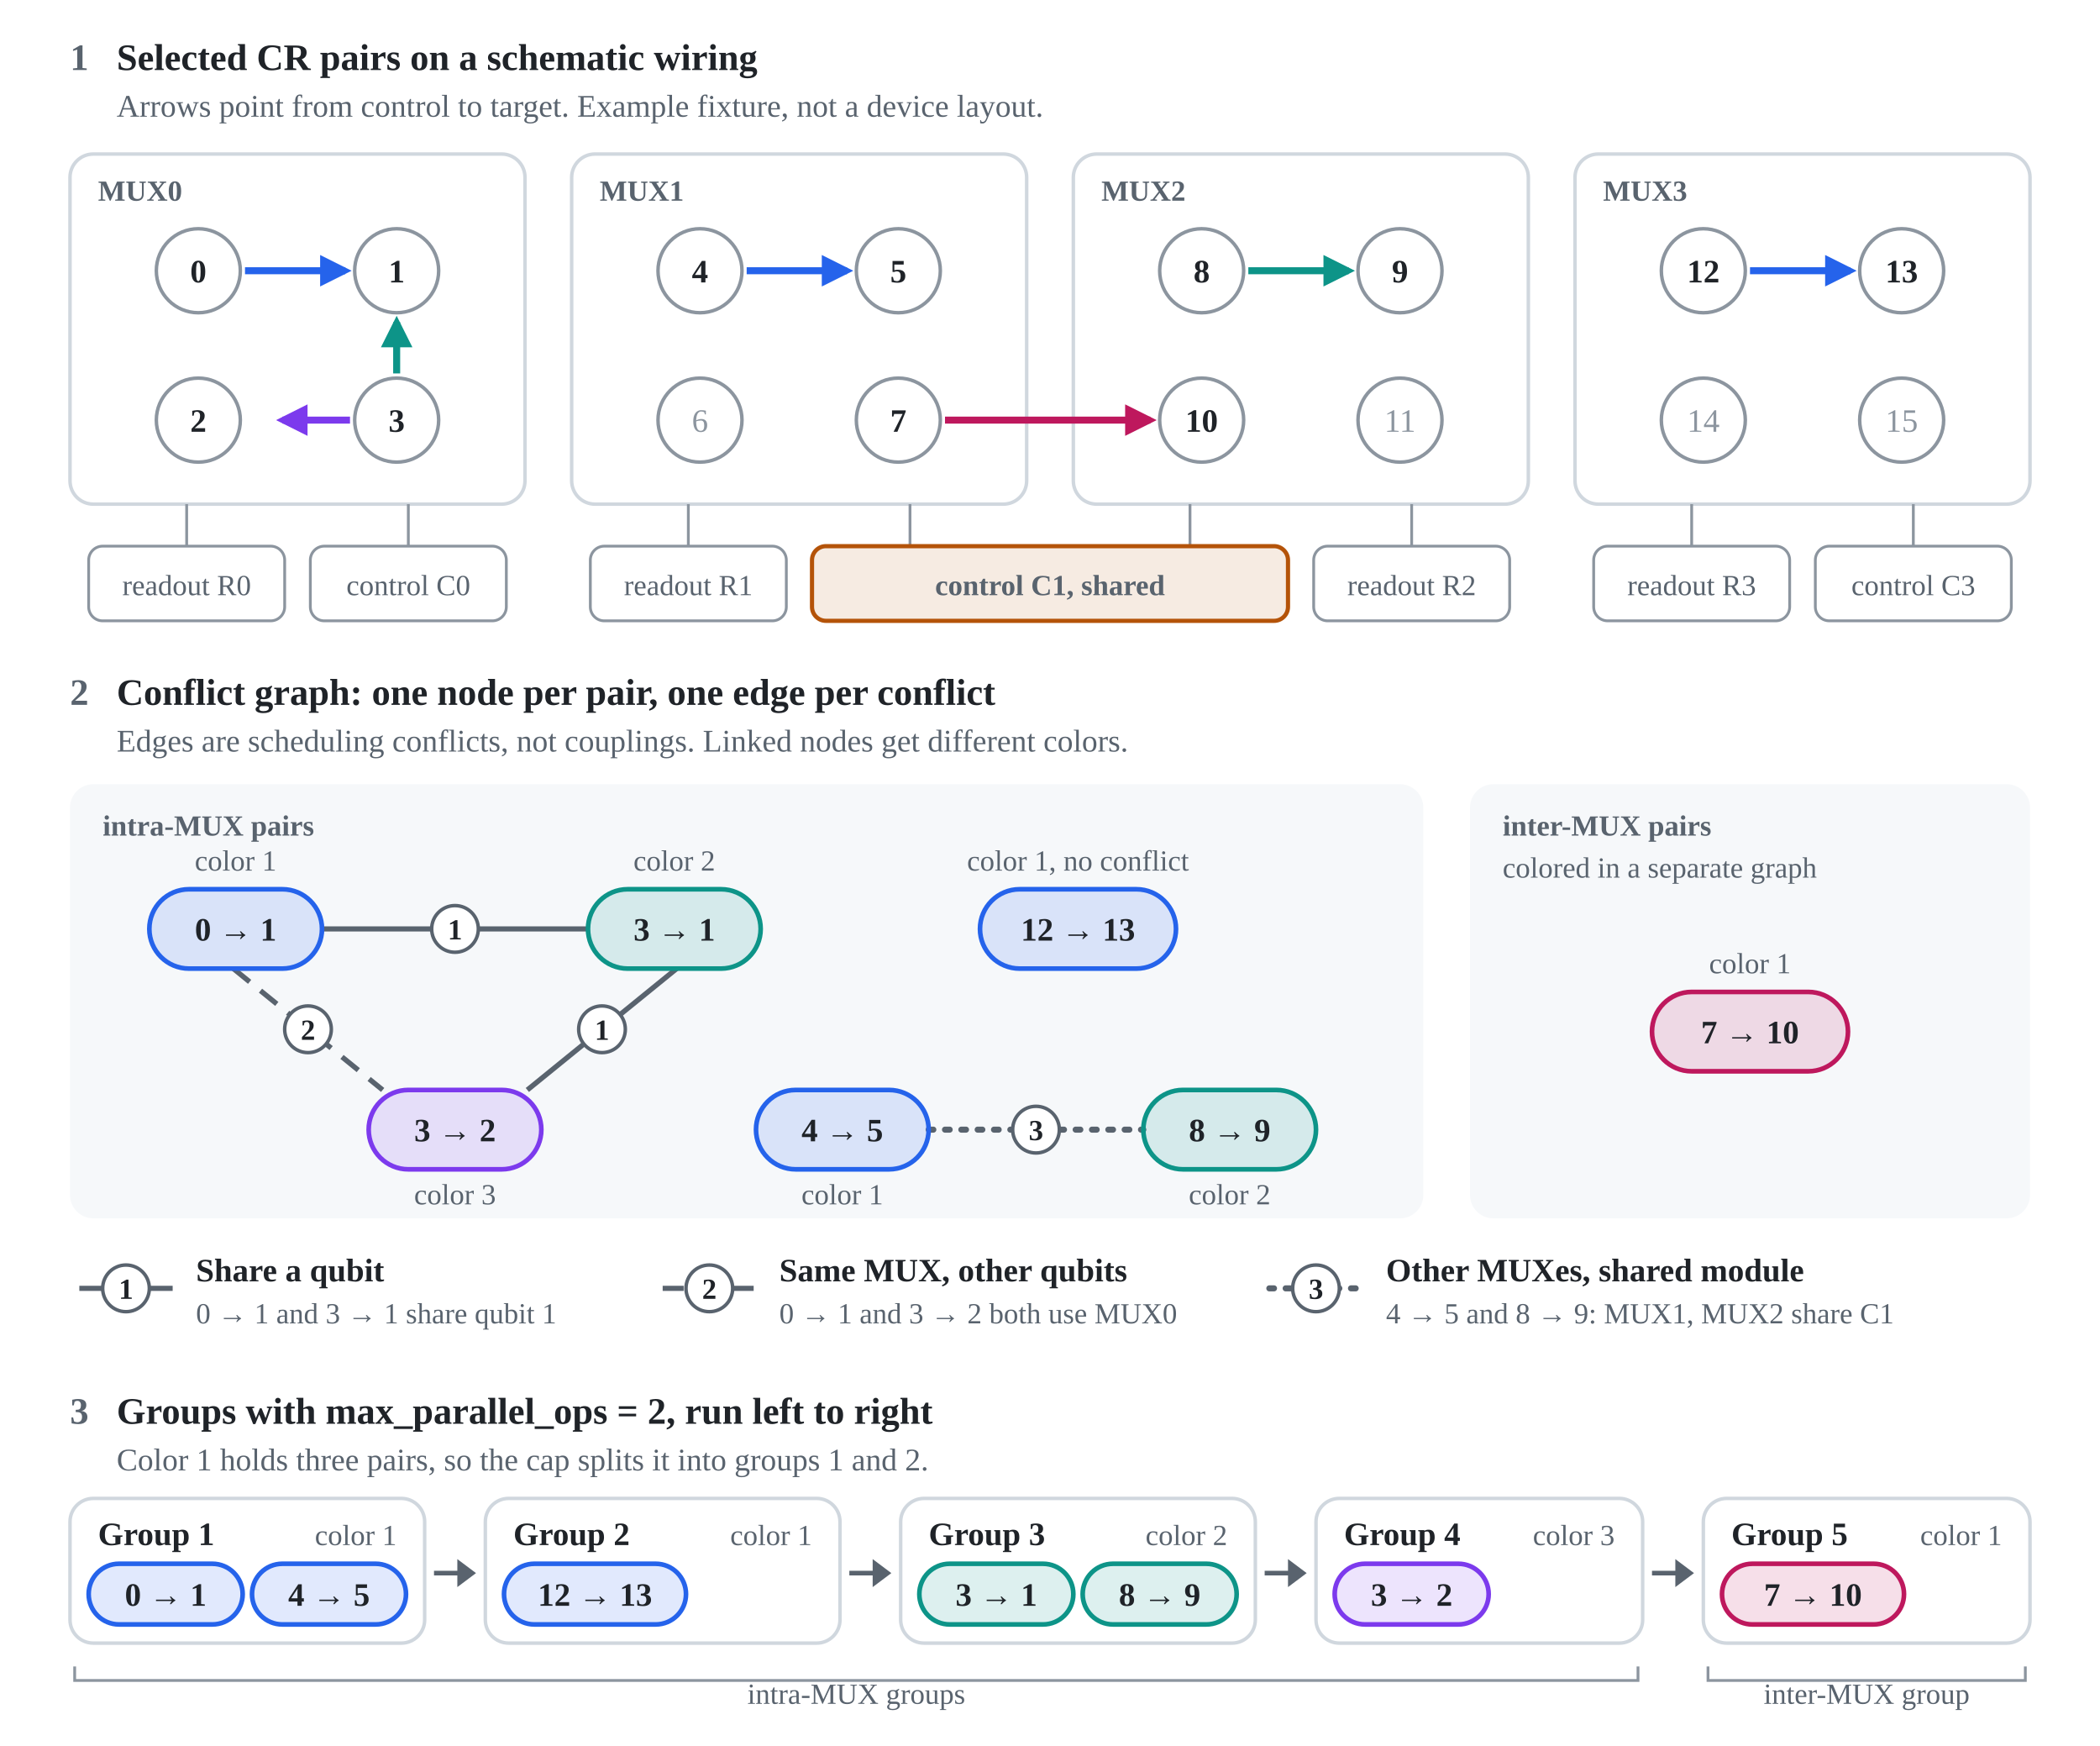
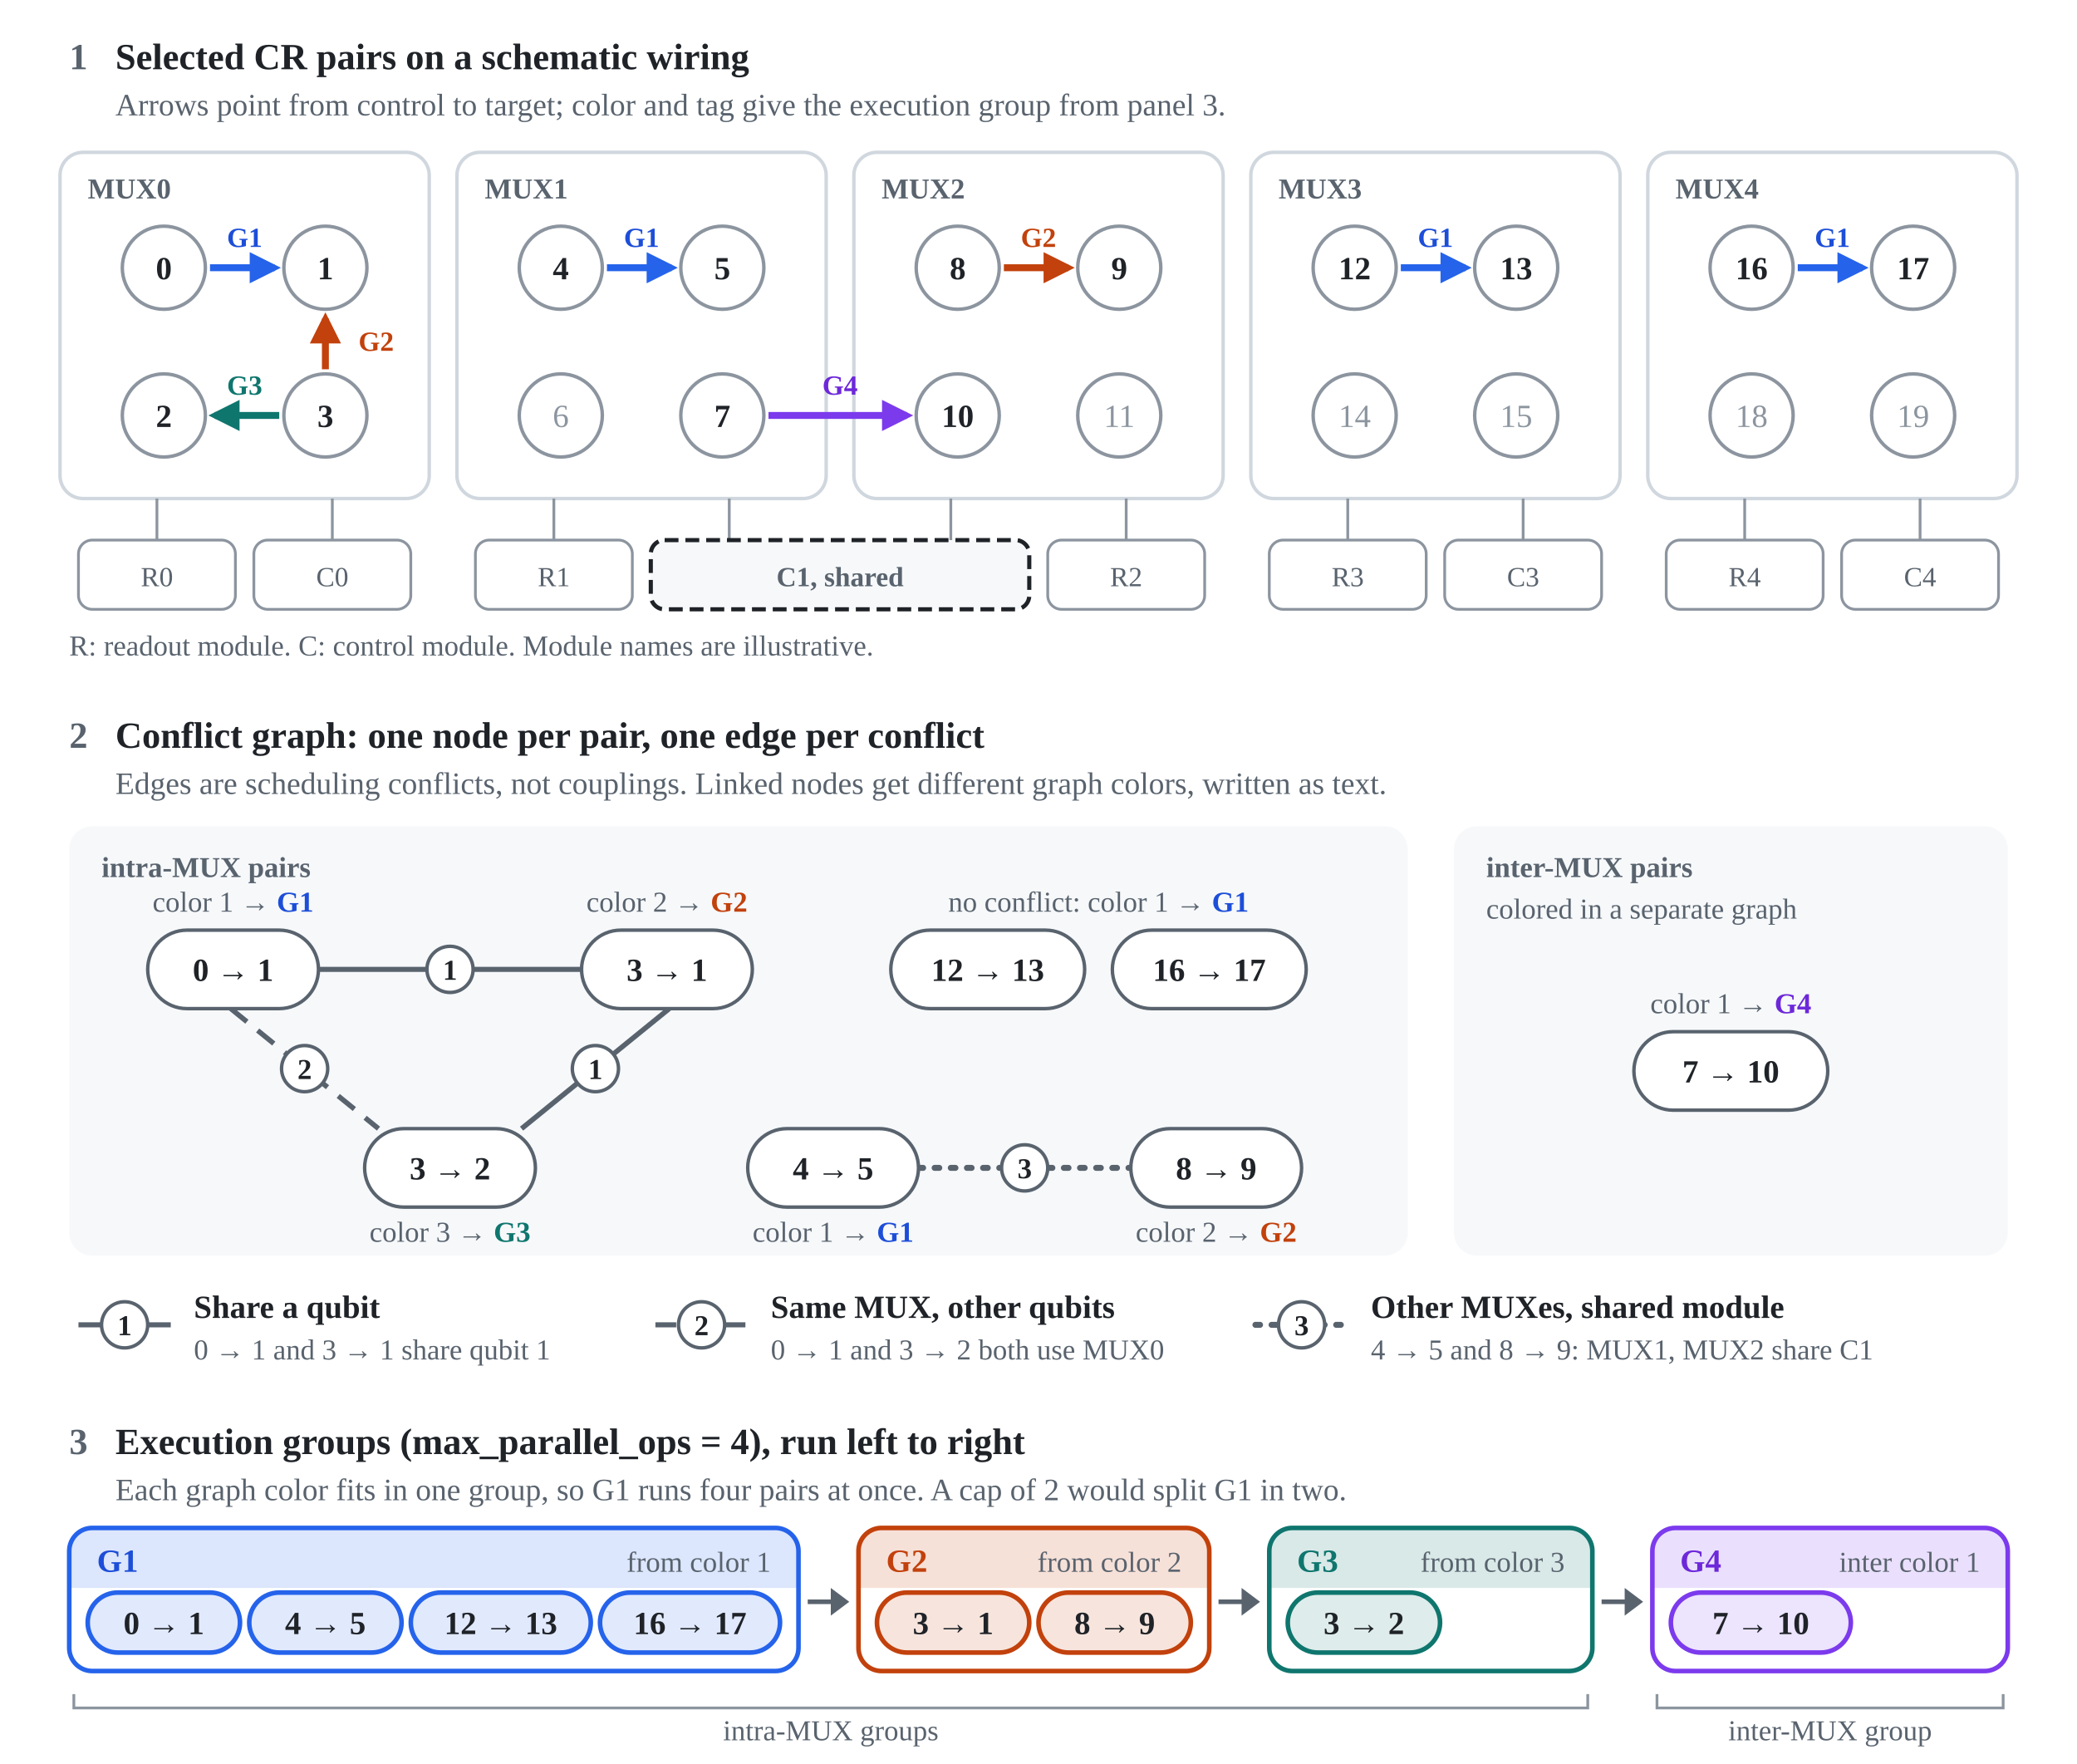
- <svg xmlns="http://www.w3.org/2000/svg" viewBox="0 0 900 748" role="img" aria-label="Schematic example of CR scheduling with max_parallel_ops 2. Panel 1: four MUXes; MUX n holds qubits 4n to 4n plus 3. Seven selected directed pairs, drawn as arrows from control to target: 0 to 1, 3 to 1 and 3 to 2 in MUX0, 4 to 5 in MUX1, 8 to 9 in MUX2, 12 to 13 in MUX3, and the inter-MUX pair 7 to 10. Each MUX has its own readout module; MUX1 and MUX2 share control module C1. Panel 2: the conflict graph has one node per pair. 0 to 1 and 3 to 1 conflict because they share qubit 1; 3 to 1 and 3 to 2 share qubit 3; 0 to 1 and 3 to 2 use the same MUX0; 4 to 5 and 8 to 9 use MUXes that share control module C1. 12 to 13 has no conflict. The inter-MUX pair 7 to 10 is colored in a separate graph. Greedy coloring gives color 1 to 0 to 1, 4 to 5 and 12 to 13, color 2 to 3 to 1 and 8 to 9, and color 3 to 3 to 2. Panel 3: groups run in order. Group 1: 0 to 1 and 4 to 5. Group 2: 12 to 13, split from color 1 because the cap is 2. Group 3: 3 to 1 and 8 to 9. Group 4: 3 to 2. Group 5, the only inter-MUX group: 7 to 10.">
+ <svg xmlns="http://www.w3.org/2000/svg" viewBox="0 0 900 764" role="img" aria-label="Schematic example of CR scheduling with max_parallel_ops 4. Panel 1: five MUXes; MUX n holds qubits 4n to 4n plus 3. Eight selected directed pairs, drawn as arrows from control to target and colored and tagged by their execution group: 0 to 1, 3 to 1 and 3 to 2 in MUX0, 4 to 5 in MUX1, 8 to 9 in MUX2, 12 to 13 in MUX3, 16 to 17 in MUX4, and the inter-MUX pair 7 to 10. Each MUX has its own readout module; MUX1 and MUX2 share control module C1. Panel 2: the conflict graph has one node per pair, drawn without group colors. 0 to 1 and 3 to 1 conflict because they share qubit 1; 3 to 1 and 3 to 2 share qubit 3; 0 to 1 and 3 to 2 use the same MUX0; 4 to 5 and 8 to 9 use MUXes that share control module C1. 12 to 13 and 16 to 17 have no conflict. The inter-MUX pair 7 to 10 is colored in a separate graph. Greedy coloring gives graph color 1 to 0 to 1, 4 to 5, 12 to 13 and 16 to 17, graph color 2 to 3 to 1 and 8 to 9, and graph color 3 to 3 to 2; 7 to 10 gets color 1 of the inter-MUX graph. Panel 3, execution groups, each with its own color: blue G1 holds the four pairs 0 to 1, 4 to 5, 12 to 13 and 16 to 17; orange G2 holds 3 to 1 and 8 to 9; teal G3 holds 3 to 2; purple G4, the only inter-MUX group, holds 7 to 10. Groups run in order from G1 to G4.">
  <style>
    .qd-root { font-family: var(--vp-font-family-base, -apple-system, "Segoe UI", Roboto, sans-serif); }
    .qd-crs-h { fill: var(--vp-c-text-1, #1f2328); font-size: 16px; font-weight: 600; }
    .qd-crs-num { fill: var(--vp-c-text-2, #59636e); font-size: 16px; font-weight: 600; }
    .qd-crs-sub { fill: var(--vp-c-text-2, #59636e); font-size: 13.5px; }
    .qd-crs-text { fill: var(--vp-c-text-1, #1f2328); font-size: 14px; }
    .qd-crs-small { fill: var(--vp-c-text-2, #59636e); font-size: 12.5px; }
    .qd-crs-mid { text-anchor: middle; }
    .qd-crs-bold { font-weight: 600; }
    .qd-crs-box { fill: none; stroke: var(--vp-c-divider, #d0d7de); stroke-width: 1.5; }
    .qd-crs-panel { fill: var(--vp-c-bg-soft, #f6f8fa); stroke: none; }
    .qd-crs-qubit { fill: var(--vp-c-bg, #ffffff); stroke: var(--vp-c-text-3, #8c959f); stroke-width: 1.5; }
    .qd-crs-qid { fill: var(--vp-c-text-1, #1f2328); font-size: 14px; font-weight: 600; text-anchor: middle; }
    .qd-crs-idle { fill: var(--vp-c-text-3, #8c959f); font-size: 14px; text-anchor: middle; }
    .qd-crs-link { stroke: var(--vp-c-text-3, #8c959f); stroke-width: 1.2; fill: none; }
    .qd-crs-module { fill: var(--vp-c-bg, #ffffff); stroke: var(--vp-c-text-3, #8c959f); stroke-width: 1.2; }
-     .qd-crs-shared { fill: rgba(180, 83, 9, 0.12); stroke: #b45309; stroke-width: 1.8; }
+     .qd-crs-shared { fill: var(--vp-c-bg-soft, #f6f8fa); stroke: var(--vp-c-text-1, #1f2328); stroke-width: 1.8; stroke-dasharray: 6 3; }
    .qd-crs-edge { stroke: var(--vp-c-text-2, #59636e); stroke-width: 2.2; fill: none; }
    .qd-crs-r2 { stroke-dasharray: 9 6; }
    .qd-crs-r3 { stroke-dasharray: 2 5; stroke-linecap: round; stroke-width: 2.6; }
    .qd-crs-badge { fill: var(--vp-c-bg, #ffffff); stroke: var(--vp-c-text-2, #59636e); stroke-width: 1.5; }
    .qd-crs-badge-t { fill: var(--vp-c-text-1, #1f2328); font-size: 12.5px; font-weight: 700; text-anchor: middle; }
-     .qd-crs-c1 { fill: rgba(37, 99, 235, 0.14); stroke: #2563eb; stroke-width: 2; }
-     .qd-crs-c2 { fill: rgba(13, 148, 136, 0.14); stroke: #0d9488; stroke-width: 2; }
-     .qd-crs-c3 { fill: rgba(124, 58, 237, 0.14); stroke: #7c3aed; stroke-width: 2; }
-     .qd-crs-ci { fill: rgba(190, 24, 93, 0.14); stroke: #be185d; stroke-width: 2; }
-     .qd-crs-a1 { stroke: #2563eb; stroke-width: 3; fill: none; }
-     .qd-crs-a2 { stroke: #0d9488; stroke-width: 3; fill: none; }
-     .qd-crs-a3 { stroke: #7c3aed; stroke-width: 3; fill: none; }
-     .qd-crs-ai { stroke: #be185d; stroke-width: 3; fill: none; }
+     /* Execution group colors G1 to G4, shared with docs/demos/two_qubit_cr_schedule.py. */
+     .qd-crs-g1 { fill: rgba(37, 99, 235, 0.14); stroke: #2563eb; stroke-width: 2; }
+     .qd-crs-gb1 { fill: rgba(37, 99, 235, 0.16); stroke: #2563eb; stroke-width: 2; }
+     .qd-crs-ga1 { stroke: #2563eb; stroke-width: 3; fill: none; }
+     .qd-crs-gm1 { fill: #2563eb; }
+     .qd-crs-gt1 { fill: #1d4ed8; font-weight: 700; }
+     .dark .qd-crs-g1 { fill: rgba(96, 165, 250, 0.2); stroke: #60a5fa; }
+     .dark .qd-crs-gb1 { fill: rgba(96, 165, 250, 0.18); stroke: #60a5fa; }
+     .dark .qd-crs-ga1 { stroke: #60a5fa; }
+     .dark .qd-crs-gm1 { fill: #60a5fa; }
+     .dark .qd-crs-gt1 { fill: #93c5fd; }
+     .qd-crs-g2 { fill: rgba(194, 65, 12, 0.14); stroke: #c2410c; stroke-width: 2; }
+     .qd-crs-gb2 { fill: rgba(194, 65, 12, 0.16); stroke: #c2410c; stroke-width: 2; }
+     .qd-crs-ga2 { stroke: #c2410c; stroke-width: 3; fill: none; }
+     .qd-crs-gm2 { fill: #c2410c; }
+     .qd-crs-gt2 { fill: #c2410c; font-weight: 700; }
+     .dark .qd-crs-g2 { fill: rgba(251, 146, 60, 0.2); stroke: #fb923c; }
+     .dark .qd-crs-gb2 { fill: rgba(251, 146, 60, 0.18); stroke: #fb923c; }
+     .dark .qd-crs-ga2 { stroke: #fb923c; }
+     .dark .qd-crs-gm2 { fill: #fb923c; }
+     .dark .qd-crs-gt2 { fill: #fdba74; }
+     .qd-crs-g3 { fill: rgba(15, 118, 110, 0.14); stroke: #0f766e; stroke-width: 2; }
+     .qd-crs-gb3 { fill: rgba(15, 118, 110, 0.16); stroke: #0f766e; stroke-width: 2; }
+     .qd-crs-ga3 { stroke: #0f766e; stroke-width: 3; fill: none; }
+     .qd-crs-gm3 { fill: #0f766e; }
+     .qd-crs-gt3 { fill: #0f766e; font-weight: 700; }
+     .dark .qd-crs-g3 { fill: rgba(45, 212, 191, 0.2); stroke: #2dd4bf; }
+     .dark .qd-crs-gb3 { fill: rgba(45, 212, 191, 0.18); stroke: #2dd4bf; }
+     .dark .qd-crs-ga3 { stroke: #2dd4bf; }
+     .dark .qd-crs-gm3 { fill: #2dd4bf; }
+     .dark .qd-crs-gt3 { fill: #5eead4; }
+     .qd-crs-g4 { fill: rgba(124, 58, 237, 0.14); stroke: #7c3aed; stroke-width: 2; }
+     .qd-crs-gb4 { fill: rgba(124, 58, 237, 0.16); stroke: #7c3aed; stroke-width: 2; }
+     .qd-crs-ga4 { stroke: #7c3aed; stroke-width: 3; fill: none; }
+     .qd-crs-gm4 { fill: #7c3aed; }
+     .qd-crs-gt4 { fill: #6d28d9; font-weight: 700; }
+     .dark .qd-crs-g4 { fill: rgba(167, 139, 250, 0.2); stroke: #a78bfa; }
+     .dark .qd-crs-gb4 { fill: rgba(167, 139, 250, 0.18); stroke: #a78bfa; }
+     .dark .qd-crs-ga4 { stroke: #a78bfa; }
+     .dark .qd-crs-gm4 { fill: #a78bfa; }
+     .dark .qd-crs-gt4 { fill: #c4b5fd; }
+     .qd-crs-node { fill: var(--vp-c-bg, #ffffff); stroke: var(--vp-c-text-2, #59636e); stroke-width: 1.5; }
+     .qd-crs-cset { fill: var(--vp-c-bg, #ffffff); stroke: var(--vp-c-text-3, #8c959f); stroke-width: 1; }
+     .qd-crs-tag { font-size: 12px; text-anchor: middle; }
+     .qd-crs-mod { fill: var(--vp-c-text-2, #59636e); font-size: 12px; text-anchor: middle; }
    .qd-crs-pair { fill: var(--vp-c-text-1, #1f2328); font-size: 14px; font-weight: 600; text-anchor: middle; }
    .qd-crs-order { fill: var(--vp-c-text-2, #59636e); }
  </style>
  <defs>
-     <marker id="qd-crs-head-1" viewBox="0 0 10 10" refX="8" refY="5" markerWidth="4.5" markerHeight="4.5" orient="auto">
-       <path d="M0,0 L10,5 L0,10 z" fill="#2563eb" />
-     </marker>
-     <marker id="qd-crs-head-2" viewBox="0 0 10 10" refX="8" refY="5" markerWidth="4.5" markerHeight="4.5" orient="auto">
-       <path d="M0,0 L10,5 L0,10 z" fill="#0d9488" />
-     </marker>
-     <marker id="qd-crs-head-3" viewBox="0 0 10 10" refX="8" refY="5" markerWidth="4.5" markerHeight="4.5" orient="auto">
-       <path d="M0,0 L10,5 L0,10 z" fill="#7c3aed" />
-     </marker>
-     <marker id="qd-crs-head-i" viewBox="0 0 10 10" refX="8" refY="5" markerWidth="4.5" markerHeight="4.5" orient="auto">
-       <path d="M0,0 L10,5 L0,10 z" fill="#be185d" />
+     <marker id="qd-crs-head-g1" viewBox="0 0 10 10" refX="8" refY="5" markerWidth="4.5" markerHeight="4.5" orient="auto">
+       <path d="M0,0 L10,5 L0,10 z" class="qd-crs-gm1" />
+     </marker>
+     <marker id="qd-crs-head-g2" viewBox="0 0 10 10" refX="8" refY="5" markerWidth="4.5" markerHeight="4.5" orient="auto">
+       <path d="M0,0 L10,5 L0,10 z" class="qd-crs-gm2" />
+     </marker>
+     <marker id="qd-crs-head-g3" viewBox="0 0 10 10" refX="8" refY="5" markerWidth="4.5" markerHeight="4.5" orient="auto">
+       <path d="M0,0 L10,5 L0,10 z" class="qd-crs-gm3" />
+     </marker>
+     <marker id="qd-crs-head-g4" viewBox="0 0 10 10" refX="8" refY="5" markerWidth="4.5" markerHeight="4.5" orient="auto">
+       <path d="M0,0 L10,5 L0,10 z" class="qd-crs-gm4" />
    </marker>
  </defs>
  <g class="qd-root">
    <text x="30" y="30" class="qd-crs-num">1</text>
    <text x="50" y="30" class="qd-crs-h">Selected CR pairs on a schematic wiring</text>
-     <text x="50" y="50" class="qd-crs-sub">Arrows point from control to target. Example fixture, not a device layout.</text>
-     <rect x="30" y="66" width="195" height="150" rx="10" class="qd-crs-box" />
-     <rect x="245" y="66" width="195" height="150" rx="10" class="qd-crs-box" />
-     <rect x="460" y="66" width="195" height="150" rx="10" class="qd-crs-box" />
-     <rect x="675" y="66" width="195" height="150" rx="10" class="qd-crs-box" />
-     <text x="42" y="86" class="qd-crs-small qd-crs-bold">MUX0</text>
-     <text x="257" y="86" class="qd-crs-small qd-crs-bold">MUX1</text>
-     <text x="472" y="86" class="qd-crs-small qd-crs-bold">MUX2</text>
-     <text x="687" y="86" class="qd-crs-small qd-crs-bold">MUX3</text>
-     <line x1="105" y1="116" x2="148" y2="116" class="qd-crs-a1" marker-end="url(#qd-crs-head-1)" />
-     <line x1="170" y1="160" x2="170" y2="138" class="qd-crs-a2" marker-end="url(#qd-crs-head-2)" />
-     <line x1="150" y1="180" x2="121" y2="180" class="qd-crs-a3" marker-end="url(#qd-crs-head-3)" />
-     <line x1="320" y1="116" x2="363" y2="116" class="qd-crs-a1" marker-end="url(#qd-crs-head-1)" />
-     <line x1="535" y1="116" x2="578" y2="116" class="qd-crs-a2" marker-end="url(#qd-crs-head-2)" />
-     <line x1="750" y1="116" x2="793" y2="116" class="qd-crs-a1" marker-end="url(#qd-crs-head-1)" />
-     <line x1="405" y1="180" x2="493" y2="180" class="qd-crs-ai" marker-end="url(#qd-crs-head-i)" />
-     <circle cx="85" cy="116" r="18" class="qd-crs-qubit" />
-     <text x="85" y="121" class="qd-crs-qid">0</text>
-     <circle cx="170" cy="116" r="18" class="qd-crs-qubit" />
-     <text x="170" y="121" class="qd-crs-qid">1</text>
-     <circle cx="85" cy="180" r="18" class="qd-crs-qubit" />
-     <text x="85" y="185" class="qd-crs-qid">2</text>
-     <circle cx="170" cy="180" r="18" class="qd-crs-qubit" />
-     <text x="170" y="185" class="qd-crs-qid">3</text>
-     <circle cx="300" cy="116" r="18" class="qd-crs-qubit" />
-     <text x="300" y="121" class="qd-crs-qid">4</text>
-     <circle cx="385" cy="116" r="18" class="qd-crs-qubit" />
-     <text x="385" y="121" class="qd-crs-qid">5</text>
-     <circle cx="300" cy="180" r="18" class="qd-crs-qubit" />
-     <text x="300" y="185" class="qd-crs-idle">6</text>
-     <circle cx="385" cy="180" r="18" class="qd-crs-qubit" />
-     <text x="385" y="185" class="qd-crs-qid">7</text>
-     <circle cx="515" cy="116" r="18" class="qd-crs-qubit" />
-     <text x="515" y="121" class="qd-crs-qid">8</text>
-     <circle cx="600" cy="116" r="18" class="qd-crs-qubit" />
-     <text x="600" y="121" class="qd-crs-qid">9</text>
-     <circle cx="515" cy="180" r="18" class="qd-crs-qubit" />
-     <text x="515" y="185" class="qd-crs-qid">10</text>
-     <circle cx="600" cy="180" r="18" class="qd-crs-qubit" />
-     <text x="600" y="185" class="qd-crs-idle">11</text>
-     <circle cx="730" cy="116" r="18" class="qd-crs-qubit" />
-     <text x="730" y="121" class="qd-crs-qid">12</text>
-     <circle cx="815" cy="116" r="18" class="qd-crs-qubit" />
-     <text x="815" y="121" class="qd-crs-qid">13</text>
-     <circle cx="730" cy="180" r="18" class="qd-crs-qubit" />
-     <text x="730" y="185" class="qd-crs-idle">14</text>
-     <circle cx="815" cy="180" r="18" class="qd-crs-qubit" />
-     <text x="815" y="185" class="qd-crs-idle">15</text>
-     <path d="M80,216 V234 M175,216 V234 M295,216 V234 M390,216 V234 M510,216 V234 M605,216 V234 M725,216 V234 M820,216 V234" class="qd-crs-link" />
-     <rect x="38" y="234" width="84" height="32" rx="6" class="qd-crs-module" />
-     <text x="80" y="255" class="qd-crs-small qd-crs-mid">readout R0</text>
-     <rect x="133" y="234" width="84" height="32" rx="6" class="qd-crs-module" />
-     <text x="175" y="255" class="qd-crs-small qd-crs-mid">control C0</text>
-     <rect x="253" y="234" width="84" height="32" rx="6" class="qd-crs-module" />
-     <text x="295" y="255" class="qd-crs-small qd-crs-mid">readout R1</text>
-     <rect x="348" y="234" width="204" height="32" rx="6" class="qd-crs-shared" />
-     <text x="450" y="255" class="qd-crs-small qd-crs-mid qd-crs-bold">control C1, shared</text>
-     <rect x="563" y="234" width="84" height="32" rx="6" class="qd-crs-module" />
-     <text x="605" y="255" class="qd-crs-small qd-crs-mid">readout R2</text>
-     <rect x="683" y="234" width="84" height="32" rx="6" class="qd-crs-module" />
-     <text x="725" y="255" class="qd-crs-small qd-crs-mid">readout R3</text>
-     <rect x="778" y="234" width="84" height="32" rx="6" class="qd-crs-module" />
-     <text x="820" y="255" class="qd-crs-small qd-crs-mid">control C3</text>
-     <g transform="translate(0,-30)">
-       <text x="30" y="332" class="qd-crs-num">2</text>
-       <text x="50" y="332" class="qd-crs-h">Conflict graph: one node per pair, one edge per conflict</text>
-       <text x="50" y="352" class="qd-crs-sub">Edges are scheduling conflicts, not couplings. Linked nodes get different colors.</text>
-       <rect x="30" y="366" width="580" height="186" rx="10" class="qd-crs-panel" />
-       <text x="44" y="388" class="qd-crs-small qd-crs-bold">intra-MUX pairs</text>
-       <rect x="630" y="366" width="240" height="186" rx="10" class="qd-crs-panel" />
-       <text x="644" y="388" class="qd-crs-small qd-crs-bold">inter-MUX pairs</text>
-       <text x="644" y="406" class="qd-crs-small">colored in a separate graph</text>
-       <line x1="138" y1="428" x2="252" y2="428" class="qd-crs-edge" />
-       <line x1="290" y1="445" x2="226" y2="497" class="qd-crs-edge" />
-       <line x1="100" y1="445" x2="164" y2="497" class="qd-crs-edge qd-crs-r2" />
-       <line x1="398" y1="514" x2="490" y2="514" class="qd-crs-edge qd-crs-r3" />
-       <circle cx="195" cy="428" r="10" class="qd-crs-badge" />
-       <text x="195" y="432.5" class="qd-crs-badge-t">1</text>
-       <circle cx="258" cy="471" r="10" class="qd-crs-badge" />
-       <text x="258" y="475.5" class="qd-crs-badge-t">1</text>
-       <circle cx="132" cy="471" r="10" class="qd-crs-badge" />
-       <text x="132" y="475.5" class="qd-crs-badge-t">2</text>
-       <circle cx="444" cy="514" r="10" class="qd-crs-badge" />
-       <text x="444" y="518.5" class="qd-crs-badge-t">3</text>
-       <rect x="64" y="411" width="74" height="34" rx="17" class="qd-crs-c1" />
-       <text x="101" y="433" class="qd-crs-pair">0 → 1</text>
-       <rect x="252" y="411" width="74" height="34" rx="17" class="qd-crs-c2" />
-       <text x="289" y="433" class="qd-crs-pair">3 → 1</text>
-       <rect x="158" y="497" width="74" height="34" rx="17" class="qd-crs-c3" />
-       <text x="195" y="519" class="qd-crs-pair">3 → 2</text>
-       <rect x="324" y="497" width="74" height="34" rx="17" class="qd-crs-c1" />
-       <text x="361" y="519" class="qd-crs-pair">4 → 5</text>
-       <rect x="490" y="497" width="74" height="34" rx="17" class="qd-crs-c2" />
-       <text x="527" y="519" class="qd-crs-pair">8 → 9</text>
-       <rect x="420" y="411" width="84" height="34" rx="17" class="qd-crs-c1" />
-       <text x="462" y="433" class="qd-crs-pair">12 → 13</text>
-       <text x="101" y="403" class="qd-crs-small qd-crs-mid">color 1</text>
-       <text x="289" y="403" class="qd-crs-small qd-crs-mid">color 2</text>
-       <text x="195" y="546" class="qd-crs-small qd-crs-mid">color 3</text>
-       <text x="361" y="546" class="qd-crs-small qd-crs-mid">color 1</text>
-       <text x="527" y="546" class="qd-crs-small qd-crs-mid">color 2</text>
-       <text x="462" y="403" class="qd-crs-small qd-crs-mid">color 1, no conflict</text>
-       <rect x="708" y="455" width="84" height="34" rx="17" class="qd-crs-ci" />
-       <text x="750" y="477" class="qd-crs-pair">7 → 10</text>
-       <text x="750" y="447" class="qd-crs-small qd-crs-mid">color 1</text>
-       <line x1="34" y1="582" x2="74" y2="582" class="qd-crs-edge" />
-       <circle cx="54" cy="582" r="10" class="qd-crs-badge" />
-       <text x="54" y="586.5" class="qd-crs-badge-t">1</text>
-       <text x="84" y="579" class="qd-crs-text qd-crs-bold">Share a qubit</text>
-       <text x="84" y="597" class="qd-crs-small">0 → 1 and 3 → 1 share qubit 1</text>
-       <line x1="284" y1="582" x2="324" y2="582" class="qd-crs-edge qd-crs-r2" />
-       <circle cx="304" cy="582" r="10" class="qd-crs-badge" />
-       <text x="304" y="586.5" class="qd-crs-badge-t">2</text>
-       <text x="334" y="579" class="qd-crs-text qd-crs-bold">Same MUX, other qubits</text>
-       <text x="334" y="597" class="qd-crs-small">0 → 1 and 3 → 2 both use MUX0</text>
-       <line x1="544" y1="582" x2="584" y2="582" class="qd-crs-edge qd-crs-r3" />
-       <circle cx="564" cy="582" r="10" class="qd-crs-badge" />
-       <text x="564" y="586.5" class="qd-crs-badge-t">3</text>
-       <text x="594" y="579" class="qd-crs-text qd-crs-bold">Other MUXes, shared module</text>
-       <text x="594" y="597" class="qd-crs-small">4 → 5 and 8 → 9: MUX1, MUX2 share C1</text>
-       <text x="30" y="640" class="qd-crs-num">3</text>
-       <text x="50" y="640" class="qd-crs-h">Groups with max_parallel_ops = 2, run left to right</text>
-       <text x="50" y="660" class="qd-crs-sub">Color 1 holds three pairs, so the cap splits it into groups 1 and 2.</text>
-       <rect x="30" y="672" width="152" height="62" rx="10" class="qd-crs-box" />
-       <text x="42" y="692" class="qd-crs-text qd-crs-bold">Group 1</text>
-       <text x="170" y="692" class="qd-crs-small" text-anchor="end">color 1</text>
-       <rect x="38" y="700" width="66" height="26" rx="13" class="qd-crs-c1" />
-       <text x="71" y="718" class="qd-crs-pair">0 → 1</text>
-       <rect x="108" y="700" width="66" height="26" rx="13" class="qd-crs-c1" />
-       <text x="141" y="718" class="qd-crs-pair">4 → 5</text>
-       <path d="M186,703 L196,703 L196,698 L204,704 L196,710 L196,705 L186,705 z" class="qd-crs-order" />
-       <rect x="208" y="672" width="152" height="62" rx="10" class="qd-crs-box" />
-       <text x="220" y="692" class="qd-crs-text qd-crs-bold">Group 2</text>
-       <text x="348" y="692" class="qd-crs-small" text-anchor="end">color 1</text>
-       <rect x="216" y="700" width="78" height="26" rx="13" class="qd-crs-c1" />
-       <text x="255" y="718" class="qd-crs-pair">12 → 13</text>
-       <path d="M364,703 L374,703 L374,698 L382,704 L374,710 L374,705 L364,705 z" class="qd-crs-order" />
-       <rect x="386" y="672" width="152" height="62" rx="10" class="qd-crs-box" />
-       <text x="398" y="692" class="qd-crs-text qd-crs-bold">Group 3</text>
-       <text x="526" y="692" class="qd-crs-small" text-anchor="end">color 2</text>
-       <rect x="394" y="700" width="66" height="26" rx="13" class="qd-crs-c2" />
-       <text x="427" y="718" class="qd-crs-pair">3 → 1</text>
-       <rect x="464" y="700" width="66" height="26" rx="13" class="qd-crs-c2" />
-       <text x="497" y="718" class="qd-crs-pair">8 → 9</text>
-       <path d="M542,703 L552,703 L552,698 L560,704 L552,710 L552,705 L542,705 z" class="qd-crs-order" />
-       <rect x="564" y="672" width="140" height="62" rx="10" class="qd-crs-box" />
-       <text x="576" y="692" class="qd-crs-text qd-crs-bold">Group 4</text>
-       <text x="692" y="692" class="qd-crs-small" text-anchor="end">color 3</text>
-       <rect x="572" y="700" width="66" height="26" rx="13" class="qd-crs-c3" />
-       <text x="605" y="718" class="qd-crs-pair">3 → 2</text>
-       <path d="M708,703 L718,703 L718,698 L726,704 L718,710 L718,705 L708,705 z" class="qd-crs-order" />
-       <rect x="730" y="672" width="140" height="62" rx="10" class="qd-crs-box" />
-       <text x="742" y="692" class="qd-crs-text qd-crs-bold">Group 5</text>
-       <text x="858" y="692" class="qd-crs-small" text-anchor="end">color 1</text>
-       <rect x="738" y="700" width="78" height="26" rx="13" class="qd-crs-ci" />
-       <text x="777" y="718" class="qd-crs-pair">7 → 10</text>
-       <path d="M32,744 V750 H702 V744" class="qd-crs-link" />
-       <text x="367" y="760" class="qd-crs-small qd-crs-mid">intra-MUX groups</text>
-       <path d="M732,744 V750 H868 V744" class="qd-crs-link" />
-       <text x="800" y="760" class="qd-crs-small qd-crs-mid">inter-MUX group</text>
-     </g>
+     <text x="50" y="50" class="qd-crs-sub">Arrows point from control to target; color and tag give the execution group from panel 3.</text>
+     <rect x="26" y="66" width="160" height="150" rx="10" class="qd-crs-box" />
+     <text x="38" y="86" class="qd-crs-small qd-crs-bold">MUX0</text>
+     <rect x="198" y="66" width="160" height="150" rx="10" class="qd-crs-box" />
+     <text x="210" y="86" class="qd-crs-small qd-crs-bold">MUX1</text>
+     <rect x="370" y="66" width="160" height="150" rx="10" class="qd-crs-box" />
+     <text x="382" y="86" class="qd-crs-small qd-crs-bold">MUX2</text>
+     <rect x="542" y="66" width="160" height="150" rx="10" class="qd-crs-box" />
+     <text x="554" y="86" class="qd-crs-small qd-crs-bold">MUX3</text>
+     <rect x="714" y="66" width="160" height="150" rx="10" class="qd-crs-box" />
+     <text x="726" y="86" class="qd-crs-small qd-crs-bold">MUX4</text>
+     <line x1="91" y1="116" x2="119" y2="116" class="qd-crs-ga1" marker-end="url(#qd-crs-head-g1)" />
+     <line x1="263" y1="116" x2="291" y2="116" class="qd-crs-ga1" marker-end="url(#qd-crs-head-g1)" />
+     <line x1="607" y1="116" x2="635" y2="116" class="qd-crs-ga1" marker-end="url(#qd-crs-head-g1)" />
+     <line x1="779" y1="116" x2="807" y2="116" class="qd-crs-ga1" marker-end="url(#qd-crs-head-g1)" />
+     <line x1="141" y1="160" x2="141" y2="138" class="qd-crs-ga2" marker-end="url(#qd-crs-head-g2)" />
+     <line x1="435" y1="116" x2="463" y2="116" class="qd-crs-ga2" marker-end="url(#qd-crs-head-g2)" />
+     <line x1="121" y1="180" x2="93" y2="180" class="qd-crs-ga3" marker-end="url(#qd-crs-head-g3)" />
+     <line x1="333" y1="180" x2="393" y2="180" class="qd-crs-ga4" marker-end="url(#qd-crs-head-g4)" />
+     <text x="106" y="107" class="qd-crs-tag qd-crs-gt1">G1</text>
+     <text x="278" y="107" class="qd-crs-tag qd-crs-gt1">G1</text>
+     <text x="622" y="107" class="qd-crs-tag qd-crs-gt1">G1</text>
+     <text x="794" y="107" class="qd-crs-tag qd-crs-gt1">G1</text>
+     <text x="163" y="152" class="qd-crs-tag qd-crs-gt2">G2</text>
+     <text x="450" y="107" class="qd-crs-tag qd-crs-gt2">G2</text>
+     <text x="106" y="171" class="qd-crs-tag qd-crs-gt3">G3</text>
+     <text x="364" y="171" class="qd-crs-tag qd-crs-gt4">G4</text>
+     <circle cx="71" cy="116" r="18" class="qd-crs-qubit" />
+     <text x="71" y="121" class="qd-crs-qid">0</text>
+     <circle cx="141" cy="116" r="18" class="qd-crs-qubit" />
+     <text x="141" y="121" class="qd-crs-qid">1</text>
+     <circle cx="71" cy="180" r="18" class="qd-crs-qubit" />
+     <text x="71" y="185" class="qd-crs-qid">2</text>
+     <circle cx="141" cy="180" r="18" class="qd-crs-qubit" />
+     <text x="141" y="185" class="qd-crs-qid">3</text>
+     <circle cx="243" cy="116" r="18" class="qd-crs-qubit" />
+     <text x="243" y="121" class="qd-crs-qid">4</text>
+     <circle cx="313" cy="116" r="18" class="qd-crs-qubit" />
+     <text x="313" y="121" class="qd-crs-qid">5</text>
+     <circle cx="243" cy="180" r="18" class="qd-crs-qubit" />
+     <text x="243" y="185" class="qd-crs-idle">6</text>
+     <circle cx="313" cy="180" r="18" class="qd-crs-qubit" />
+     <text x="313" y="185" class="qd-crs-qid">7</text>
+     <circle cx="415" cy="116" r="18" class="qd-crs-qubit" />
+     <text x="415" y="121" class="qd-crs-qid">8</text>
+     <circle cx="485" cy="116" r="18" class="qd-crs-qubit" />
+     <text x="485" y="121" class="qd-crs-qid">9</text>
+     <circle cx="415" cy="180" r="18" class="qd-crs-qubit" />
+     <text x="415" y="185" class="qd-crs-qid">10</text>
+     <circle cx="485" cy="180" r="18" class="qd-crs-qubit" />
+     <text x="485" y="185" class="qd-crs-idle">11</text>
+     <circle cx="587" cy="116" r="18" class="qd-crs-qubit" />
+     <text x="587" y="121" class="qd-crs-qid">12</text>
+     <circle cx="657" cy="116" r="18" class="qd-crs-qubit" />
+     <text x="657" y="121" class="qd-crs-qid">13</text>
+     <circle cx="587" cy="180" r="18" class="qd-crs-qubit" />
+     <text x="587" y="185" class="qd-crs-idle">14</text>
+     <circle cx="657" cy="180" r="18" class="qd-crs-qubit" />
+     <text x="657" y="185" class="qd-crs-idle">15</text>
+     <circle cx="759" cy="116" r="18" class="qd-crs-qubit" />
+     <text x="759" y="121" class="qd-crs-qid">16</text>
+     <circle cx="829" cy="116" r="18" class="qd-crs-qubit" />
+     <text x="829" y="121" class="qd-crs-qid">17</text>
+     <circle cx="759" cy="180" r="18" class="qd-crs-qubit" />
+     <text x="759" y="185" class="qd-crs-idle">18</text>
+     <circle cx="829" cy="180" r="18" class="qd-crs-qubit" />
+     <text x="829" y="185" class="qd-crs-idle">19</text>
+     <path d="M68,216 V234 M144,216 V234 M240,216 V234 M316,216 V234 M412,216 V234 M488,216 V234 M584,216 V234 M660,216 V234 M756,216 V234 M832,216 V234" class="qd-crs-link" />
+     <rect x="34" y="234" width="68" height="30" rx="6" class="qd-crs-module" />
+     <text x="68" y="254" class="qd-crs-mod">R0</text>
+     <rect x="110" y="234" width="68" height="30" rx="6" class="qd-crs-module" />
+     <text x="144" y="254" class="qd-crs-mod">C0</text>
+     <rect x="206" y="234" width="68" height="30" rx="6" class="qd-crs-module" />
+     <text x="240" y="254" class="qd-crs-mod">R1</text>
+     <rect x="282" y="234" width="164" height="30" rx="6" class="qd-crs-shared" />
+     <text x="364" y="254" class="qd-crs-mod qd-crs-bold">C1, shared</text>
+     <rect x="454" y="234" width="68" height="30" rx="6" class="qd-crs-module" />
+     <text x="488" y="254" class="qd-crs-mod">R2</text>
+     <rect x="550" y="234" width="68" height="30" rx="6" class="qd-crs-module" />
+     <text x="584" y="254" class="qd-crs-mod">R3</text>
+     <rect x="626" y="234" width="68" height="30" rx="6" class="qd-crs-module" />
+     <text x="660" y="254" class="qd-crs-mod">C3</text>
+     <rect x="722" y="234" width="68" height="30" rx="6" class="qd-crs-module" />
+     <text x="756" y="254" class="qd-crs-mod">R4</text>
+     <rect x="798" y="234" width="68" height="30" rx="6" class="qd-crs-module" />
+     <text x="832" y="254" class="qd-crs-mod">C4</text>
+     <text x="30" y="284" class="qd-crs-small">R: readout module. C: control module. Module names are illustrative.</text>
+     <text x="30" y="324" class="qd-crs-num">2</text>
+     <text x="50" y="324" class="qd-crs-h">Conflict graph: one node per pair, one edge per conflict</text>
+     <text x="50" y="344" class="qd-crs-sub">Edges are scheduling conflicts, not couplings. Linked nodes get different graph colors, written as text.</text>
+     <rect x="30" y="358" width="580" height="186" rx="10" class="qd-crs-panel" />
+     <text x="44" y="380" class="qd-crs-small qd-crs-bold">intra-MUX pairs</text>
+     <rect x="630" y="358" width="240" height="186" rx="10" class="qd-crs-panel" />
+     <text x="644" y="380" class="qd-crs-small qd-crs-bold">inter-MUX pairs</text>
+     <text x="644" y="398" class="qd-crs-small">colored in a separate graph</text>
+     <line x1="138" y1="420" x2="252" y2="420" class="qd-crs-edge" />
+     <line x1="290" y1="437" x2="226" y2="489" class="qd-crs-edge" />
+     <line x1="100" y1="437" x2="164" y2="489" class="qd-crs-edge qd-crs-r2" />
+     <line x1="398" y1="506" x2="490" y2="506" class="qd-crs-edge qd-crs-r3" />
+     <circle cx="195" cy="420" r="10" class="qd-crs-badge" />
+     <text x="195" y="424.5" class="qd-crs-badge-t">1</text>
+     <circle cx="258" cy="463" r="10" class="qd-crs-badge" />
+     <text x="258" y="467.5" class="qd-crs-badge-t">1</text>
+     <circle cx="132" cy="463" r="10" class="qd-crs-badge" />
+     <text x="132" y="467.5" class="qd-crs-badge-t">2</text>
+     <circle cx="444" cy="506" r="10" class="qd-crs-badge" />
+     <text x="444" y="510.5" class="qd-crs-badge-t">3</text>
+     <rect x="64" y="403" width="74" height="34" rx="17" class="qd-crs-node" />
+     <text x="101" y="425" class="qd-crs-pair">0 → 1</text>
+     <rect x="252" y="403" width="74" height="34" rx="17" class="qd-crs-node" />
+     <text x="289" y="425" class="qd-crs-pair">3 → 1</text>
+     <rect x="158" y="489" width="74" height="34" rx="17" class="qd-crs-node" />
+     <text x="195" y="511" class="qd-crs-pair">3 → 2</text>
+     <rect x="324" y="489" width="74" height="34" rx="17" class="qd-crs-node" />
+     <text x="361" y="511" class="qd-crs-pair">4 → 5</text>
+     <rect x="490" y="489" width="74" height="34" rx="17" class="qd-crs-node" />
+     <text x="527" y="511" class="qd-crs-pair">8 → 9</text>
+     <rect x="386" y="403" width="84" height="34" rx="17" class="qd-crs-node" />
+     <text x="428" y="425" class="qd-crs-pair">12 → 13</text>
+     <rect x="482" y="403" width="84" height="34" rx="17" class="qd-crs-node" />
+     <text x="524" y="425" class="qd-crs-pair">16 → 17</text>
+     <text x="101" y="395" class="qd-crs-small qd-crs-mid">color 1 → <tspan class="qd-crs-gt1">G1</tspan>
+     </text>
+     <text x="289" y="395" class="qd-crs-small qd-crs-mid">color 2 → <tspan class="qd-crs-gt2">G2</tspan>
+     </text>
+     <text x="195" y="538" class="qd-crs-small qd-crs-mid">color 3 → <tspan class="qd-crs-gt3">G3</tspan>
+     </text>
+     <text x="361" y="538" class="qd-crs-small qd-crs-mid">color 1 → <tspan class="qd-crs-gt1">G1</tspan>
+     </text>
+     <text x="527" y="538" class="qd-crs-small qd-crs-mid">color 2 → <tspan class="qd-crs-gt2">G2</tspan>
+     </text>
+     <text x="476" y="395" class="qd-crs-small qd-crs-mid">no conflict: color 1 → <tspan class="qd-crs-gt1">G1</tspan>
+     </text>
+     <rect x="708" y="447" width="84" height="34" rx="17" class="qd-crs-node" />
+     <text x="750" y="469" class="qd-crs-pair">7 → 10</text>
+     <text x="750" y="439" class="qd-crs-small qd-crs-mid">color 1 → <tspan class="qd-crs-gt4">G4</tspan>
+     </text>
+     <line x1="34" y1="574" x2="74" y2="574" class="qd-crs-edge" />
+     <circle cx="54" cy="574" r="10" class="qd-crs-badge" />
+     <text x="54" y="578.5" class="qd-crs-badge-t">1</text>
+     <text x="84" y="571" class="qd-crs-text qd-crs-bold">Share a qubit</text>
+     <text x="84" y="589" class="qd-crs-small">0 → 1 and 3 → 1 share qubit 1</text>
+     <line x1="284" y1="574" x2="324" y2="574" class="qd-crs-edge qd-crs-r2" />
+     <circle cx="304" cy="574" r="10" class="qd-crs-badge" />
+     <text x="304" y="578.5" class="qd-crs-badge-t">2</text>
+     <text x="334" y="571" class="qd-crs-text qd-crs-bold">Same MUX, other qubits</text>
+     <text x="334" y="589" class="qd-crs-small">0 → 1 and 3 → 2 both use MUX0</text>
+     <line x1="544" y1="574" x2="584" y2="574" class="qd-crs-edge qd-crs-r3" />
+     <circle cx="564" cy="574" r="10" class="qd-crs-badge" />
+     <text x="564" y="578.5" class="qd-crs-badge-t">3</text>
+     <text x="594" y="571" class="qd-crs-text qd-crs-bold">Other MUXes, shared module</text>
+     <text x="594" y="589" class="qd-crs-small">4 → 5 and 8 → 9: MUX1, MUX2 share C1</text>
+     <text x="30" y="630" class="qd-crs-num">3</text>
+     <text x="50" y="630" class="qd-crs-h">Execution groups (max_parallel_ops = 4), run left to right</text>
+     <text x="50" y="650" class="qd-crs-sub">Each graph color fits in one group, so G1 runs four pairs at once. A cap of 2 would split G1 in two.</text>
+     <rect x="30" y="662" width="316" height="62" rx="10" class="qd-crs-gb1" style="fill: none" />
+     <path d="M30,688 V672 Q30,662 40,662 H336 Q346,662 346,672 V688 Z" class="qd-crs-gb1" style="stroke: none" />
+     <text x="42" y="681" class="qd-crs-text qd-crs-gt1">G1</text>
+     <text x="334" y="681" class="qd-crs-small" text-anchor="end">from color 1</text>
+     <rect x="38" y="690" width="66" height="26" rx="13" class="qd-crs-g1" />
+     <text x="71" y="708" class="qd-crs-pair">0 → 1</text>
+     <rect x="108" y="690" width="66" height="26" rx="13" class="qd-crs-g1" />
+     <text x="141" y="708" class="qd-crs-pair">4 → 5</text>
+     <rect x="178" y="690" width="78" height="26" rx="13" class="qd-crs-g1" />
+     <text x="217" y="708" class="qd-crs-pair">12 → 13</text>
+     <rect x="260" y="690" width="78" height="26" rx="13" class="qd-crs-g1" />
+     <text x="299" y="708" class="qd-crs-pair">16 → 17</text>
+     <path d="M350,693 L360,693 L360,688 L368,694 L360,700 L360,695 L350,695 z" class="qd-crs-order" />
+     <rect x="372" y="662" width="152" height="62" rx="10" class="qd-crs-gb2" style="fill: none" />
+     <path d="M372,688 V672 Q372,662 382,662 H514 Q524,662 524,672 V688 Z" class="qd-crs-gb2" style="stroke: none" />
+     <text x="384" y="681" class="qd-crs-text qd-crs-gt2">G2</text>
+     <text x="512" y="681" class="qd-crs-small" text-anchor="end">from color 2</text>
+     <rect x="380" y="690" width="66" height="26" rx="13" class="qd-crs-g2" />
+     <text x="413" y="708" class="qd-crs-pair">3 → 1</text>
+     <rect x="450" y="690" width="66" height="26" rx="13" class="qd-crs-g2" />
+     <text x="483" y="708" class="qd-crs-pair">8 → 9</text>
+     <path d="M528,693 L538,693 L538,688 L546,694 L538,700 L538,695 L528,695 z" class="qd-crs-order" />
+     <rect x="550" y="662" width="140" height="62" rx="10" class="qd-crs-gb3" style="fill: none" />
+     <path d="M550,688 V672 Q550,662 560,662 H680 Q690,662 690,672 V688 Z" class="qd-crs-gb3" style="stroke: none" />
+     <text x="562" y="681" class="qd-crs-text qd-crs-gt3">G3</text>
+     <text x="678" y="681" class="qd-crs-small" text-anchor="end">from color 3</text>
+     <rect x="558" y="690" width="66" height="26" rx="13" class="qd-crs-g3" />
+     <text x="591" y="708" class="qd-crs-pair">3 → 2</text>
+     <path d="M694,693 L704,693 L704,688 L712,694 L704,700 L704,695 L694,695 z" class="qd-crs-order" />
+     <rect x="716" y="662" width="154" height="62" rx="10" class="qd-crs-gb4" style="fill: none" />
+     <path d="M716,688 V672 Q716,662 726,662 H860 Q870,662 870,672 V688 Z" class="qd-crs-gb4" style="stroke: none" />
+     <text x="728" y="681" class="qd-crs-text qd-crs-gt4">G4</text>
+     <text x="858" y="681" class="qd-crs-small" text-anchor="end">inter color 1</text>
+     <rect x="724" y="690" width="78" height="26" rx="13" class="qd-crs-g4" />
+     <text x="763" y="708" class="qd-crs-pair">7 → 10</text>
+     <path d="M32,734 V740 H688 V734" class="qd-crs-link" />
+     <text x="360" y="754" class="qd-crs-small qd-crs-mid">intra-MUX groups</text>
+     <path d="M718,734 V740 H868 V734" class="qd-crs-link" />
+     <text x="793" y="754" class="qd-crs-small qd-crs-mid">inter-MUX group</text>
  </g>
</svg>
